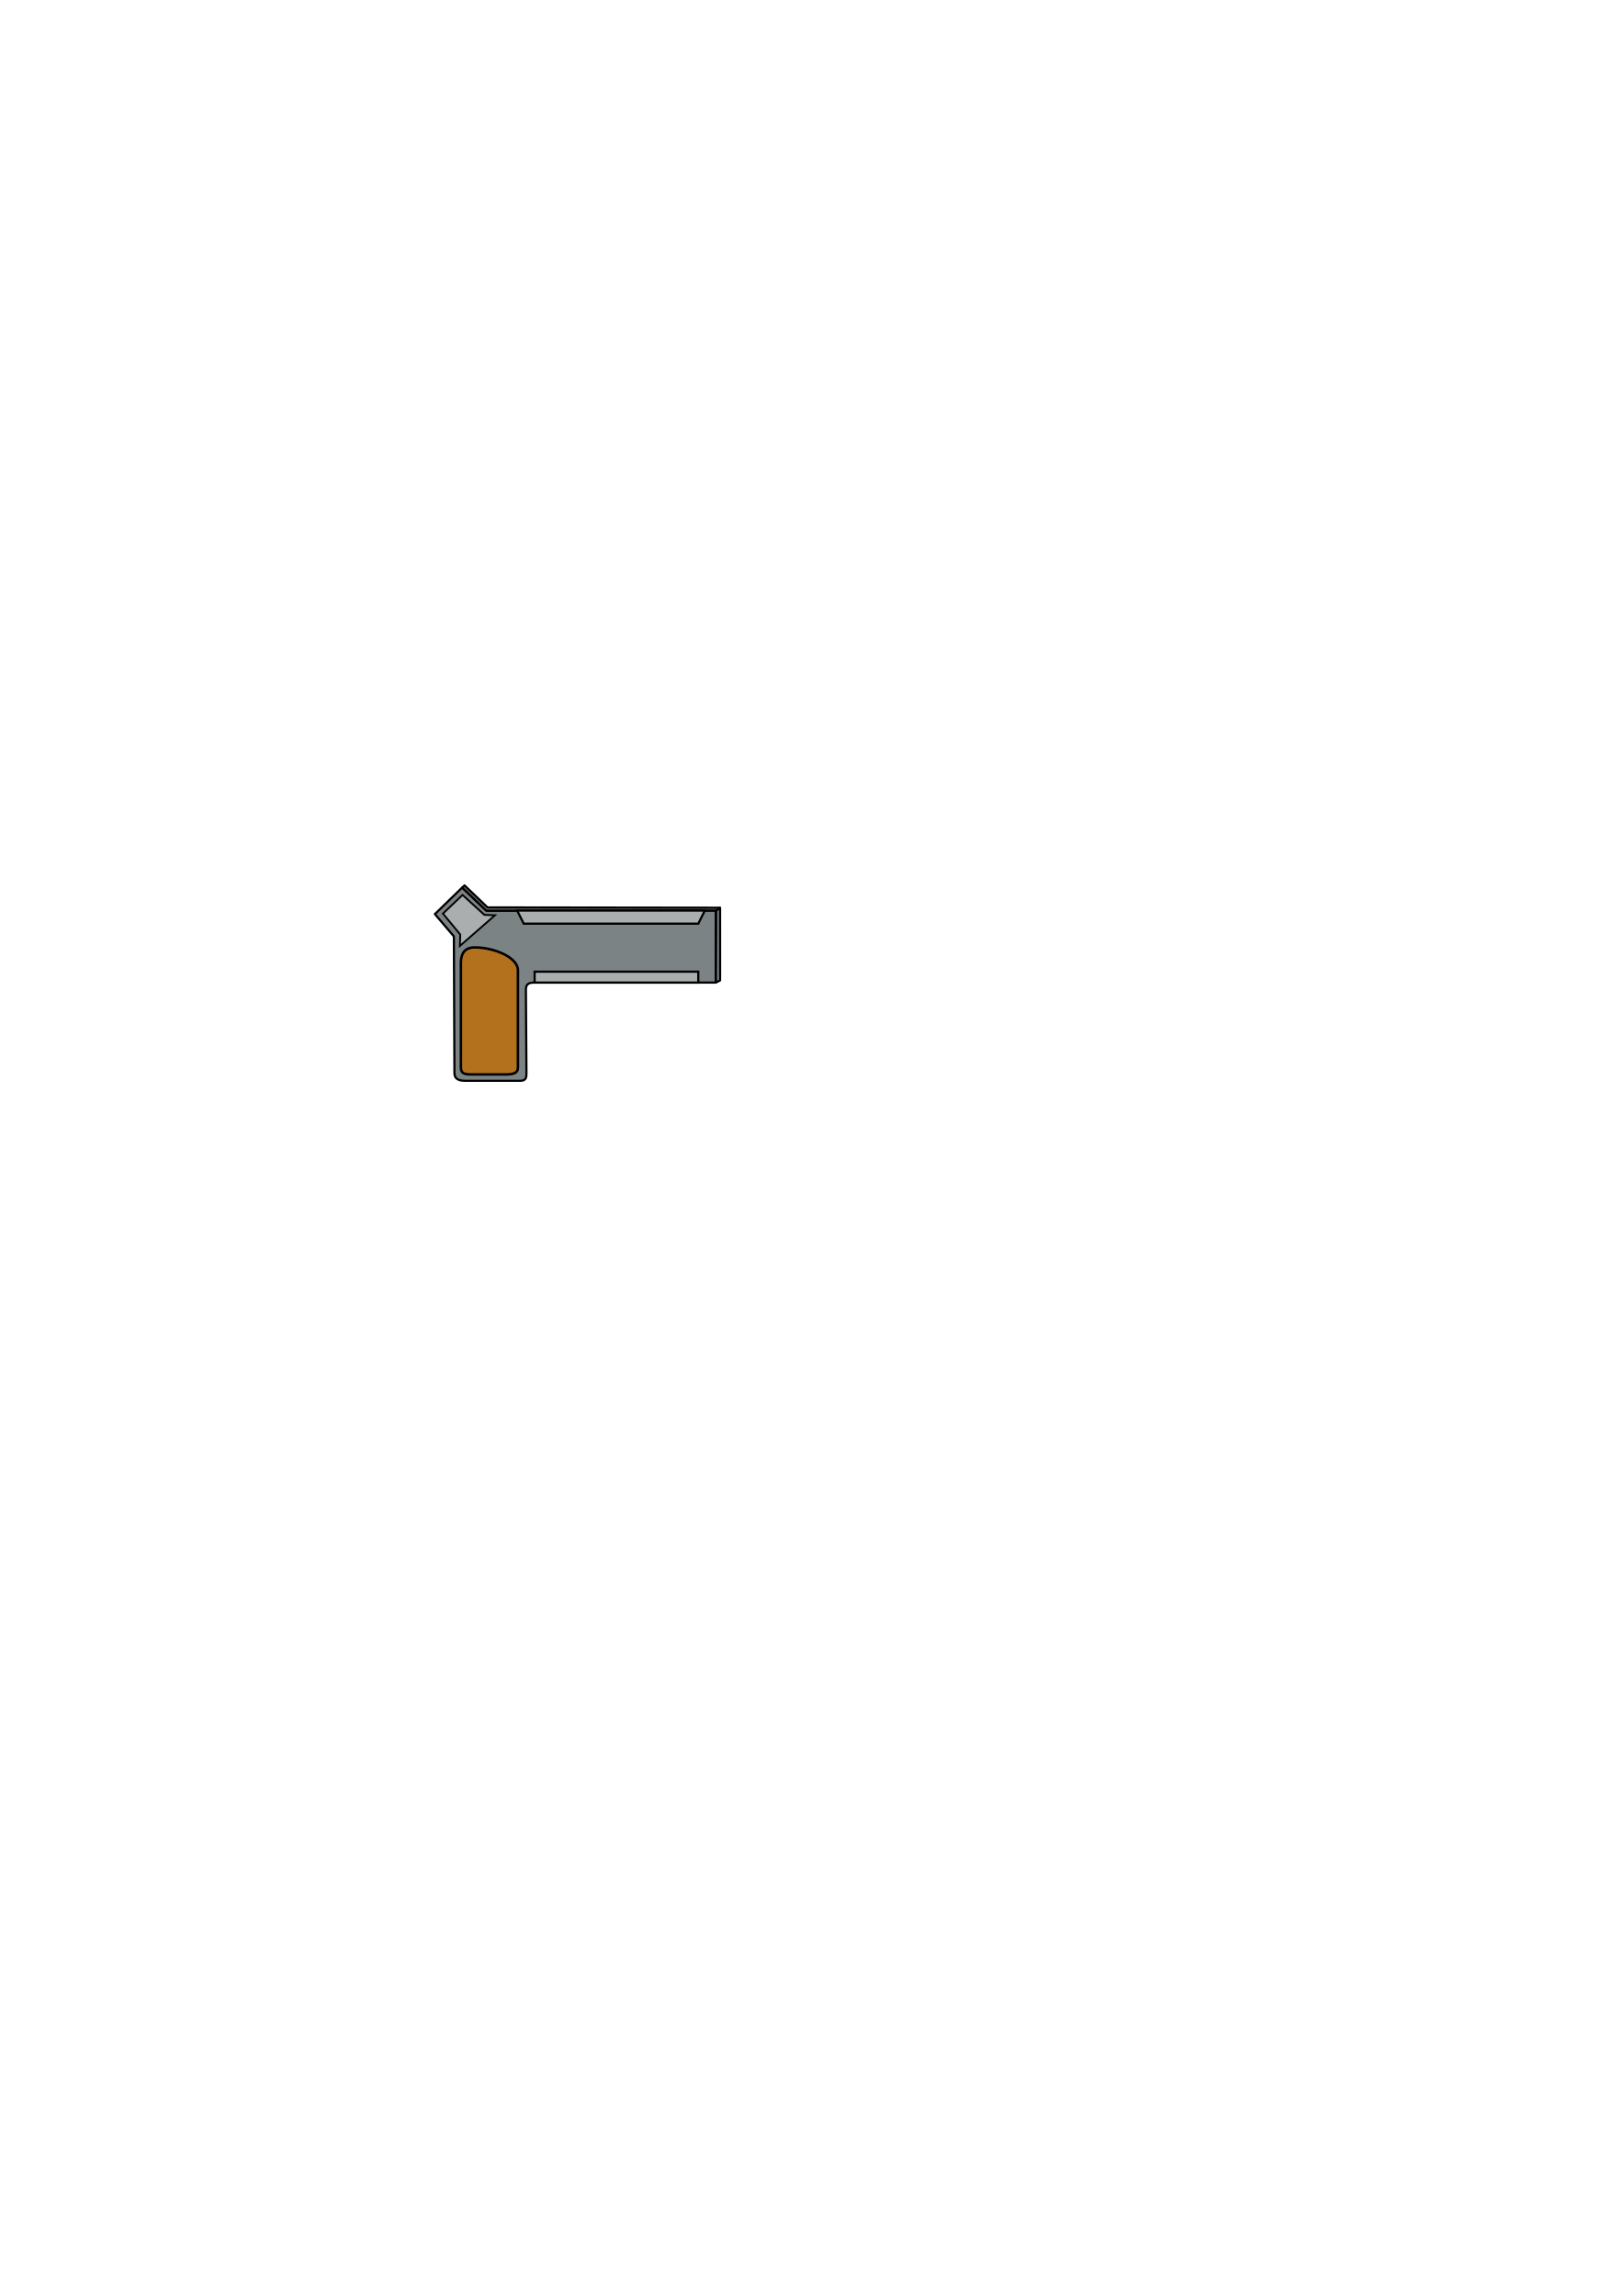
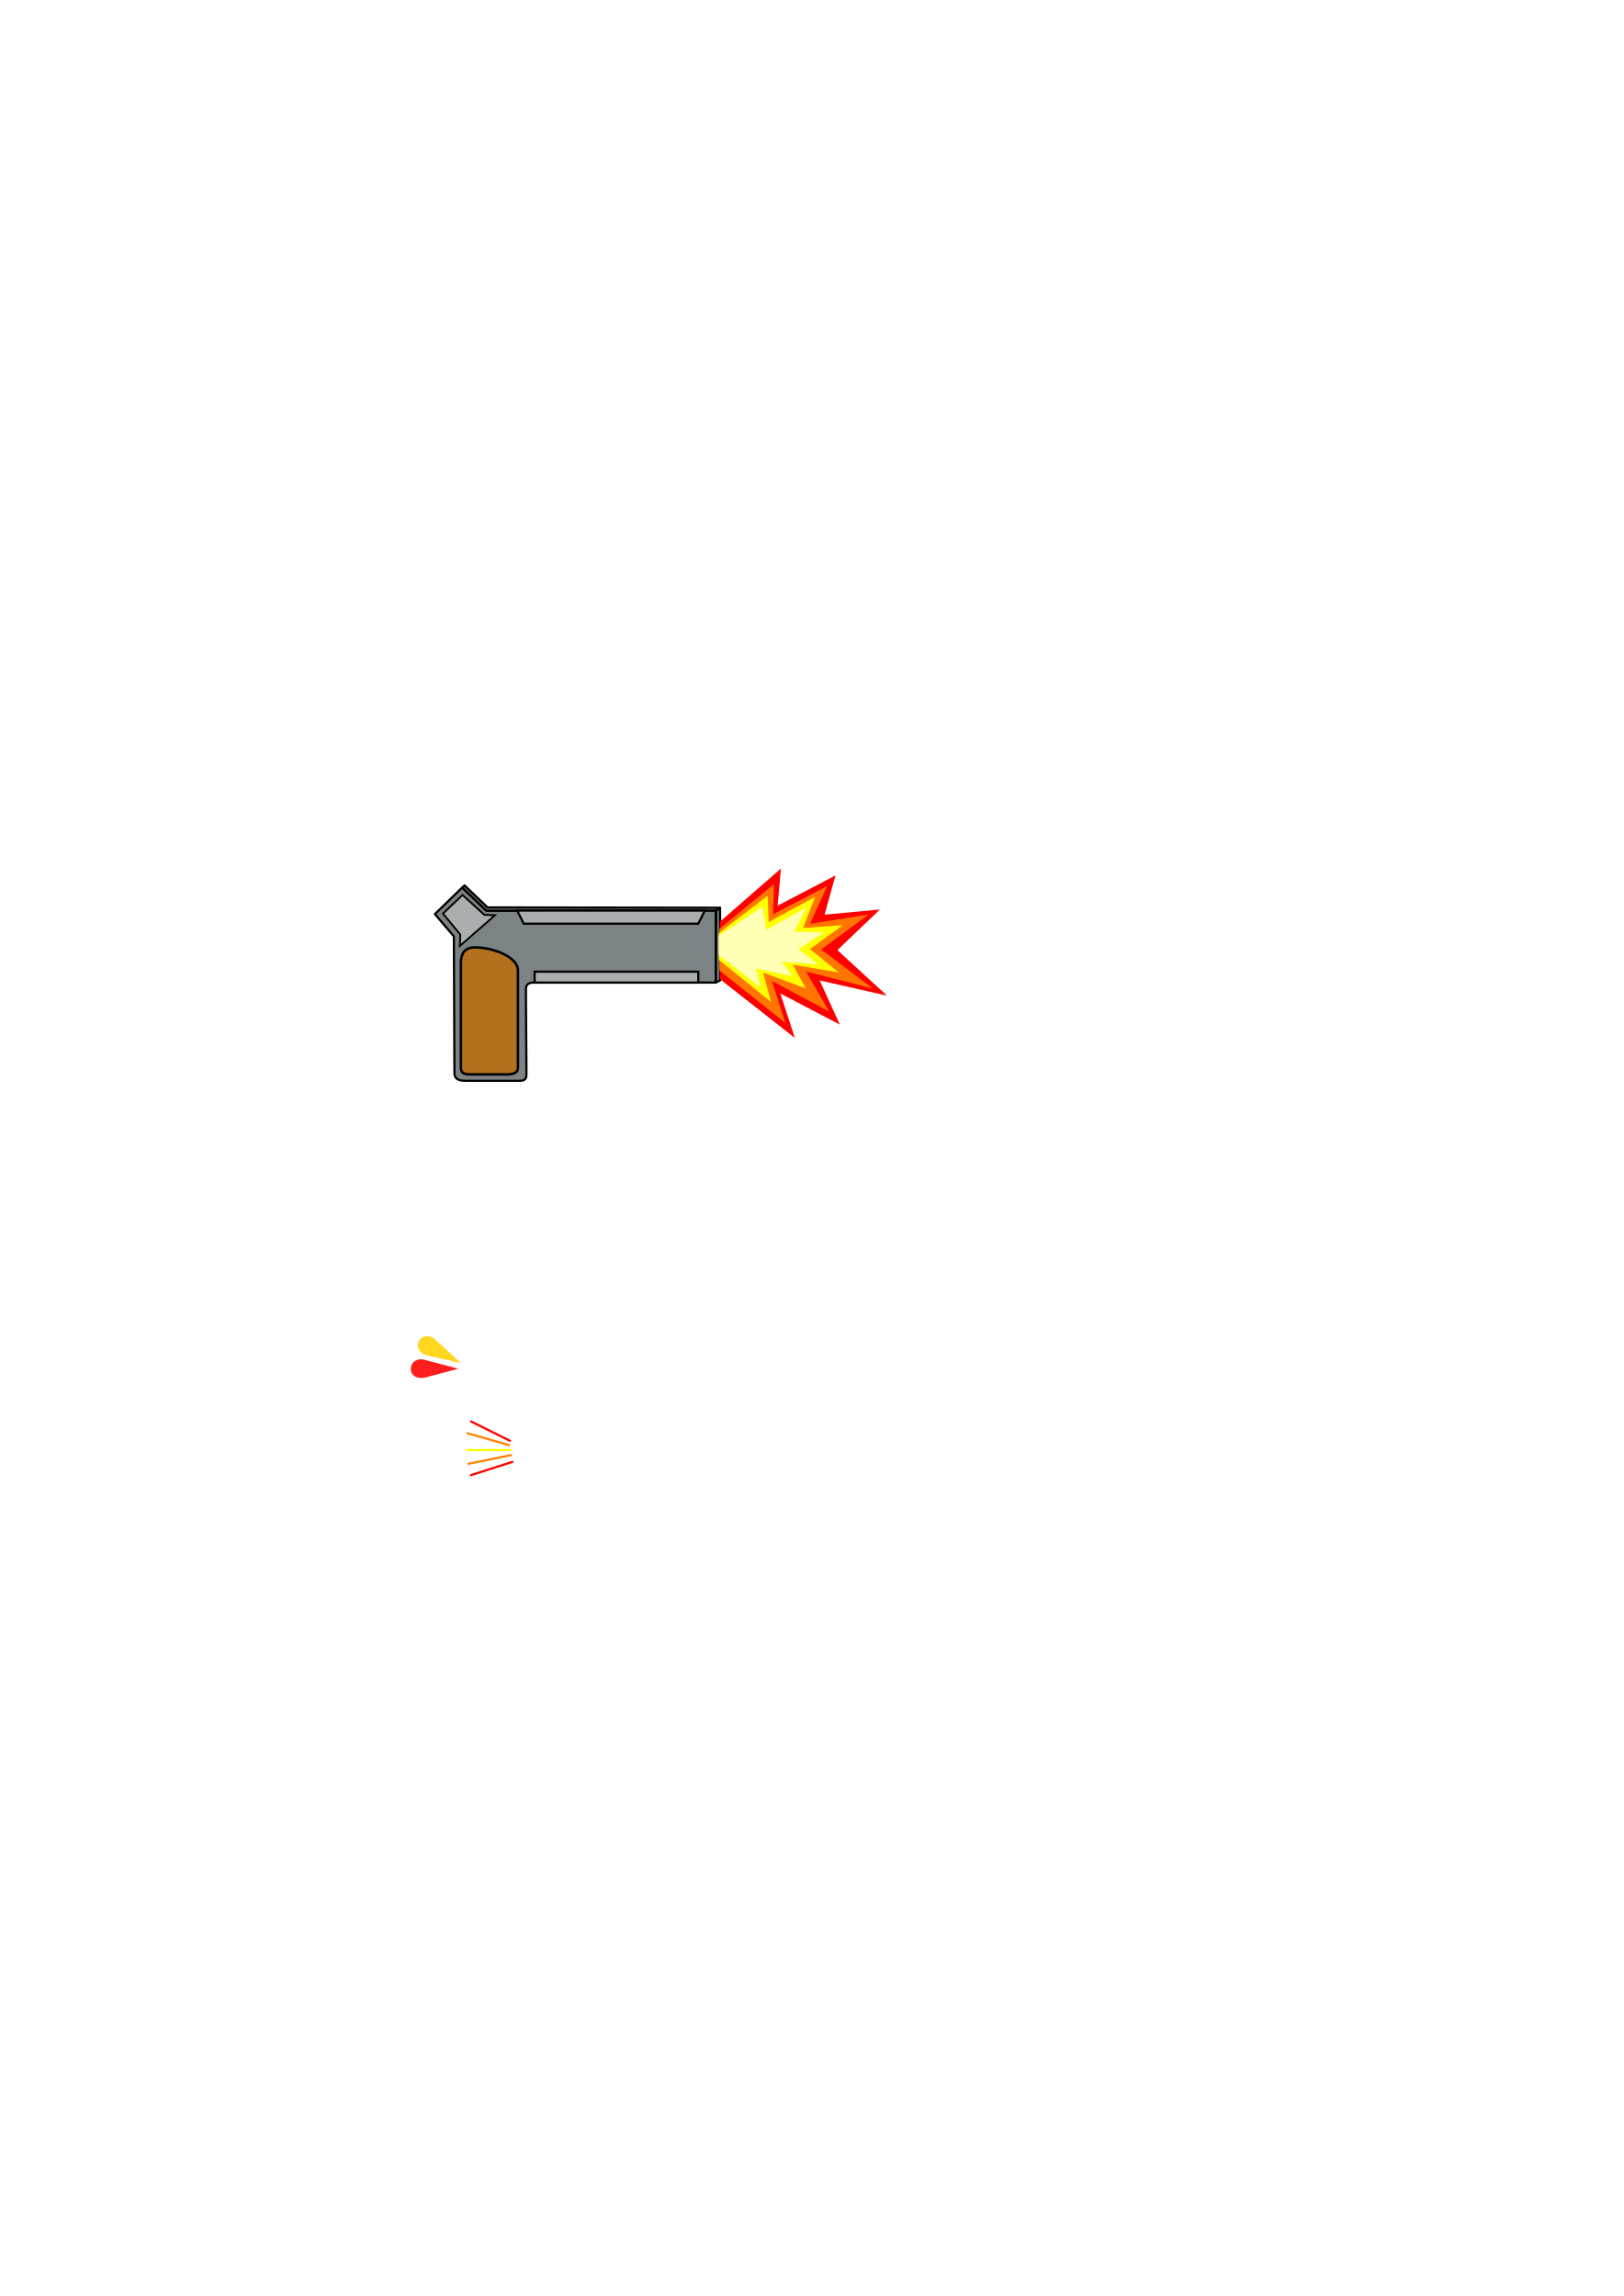
<svg xmlns="http://www.w3.org/2000/svg" width="744.094" height="1052.362" id="svg3082" version="1.1">
  <defs id="defs3084" />
  <g id="layer1">
    <path style="fill:#7c8384;stroke:#000000;stroke-width:1px;stroke-linecap:round;stroke-linejoin:round;stroke-opacity:1;fill-opacity:1" d="m 208,429.184 0.253,62.199 c -0.137,3.537 2.38,3.94 5,4 l 25,0 c 2.994,0.011 3.045,-1.598 3,-4 L 241,453.362 c 0.064,-2.689 1.947,-2.995 4,-3 l 83,0 0,-33 -105,0 -11.214,-10.536 -12.5,12.143 z" id="path3090" />
    <path style="fill:#7c8384;stroke:#000000;stroke-width:1px;stroke-linecap:round;stroke-linejoin:round;stroke-opacity:1;fill-opacity:1" d="m 328.214,417.29 1.775,-1.165 0.011,33.238 -1.905,0.968 z" id="path3103" />
    <path style="fill:#737470;fill-opacity:1;stroke:#000000;stroke-width:1px;stroke-linecap:round;stroke-linejoin:round;stroke-opacity:1" d="m 329.912,416.049 -106.502,-0.14 -10.525,-10.089 -1.056,0.991 10.999,10.595 105.452,-0.067 z" id="path3873" />
+     <path style="fill:#ff1e1f;fill-opacity:1;stroke:none" d="m 195,623.362 15,4 -15,4 c -9.403,2.143 -8.608,-10.442 0,-8 z" id="path3919" />
+     <path style="fill:#ffd71f;fill-opacity:1;stroke:none" d="m 199.804,614.276 11.43,10.505 -15.143,-3.419 c -9.324,-2.466 -2.778,-13.244 3.713,-7.086 z" id="path3919-1" />
+     <path style="fill:none;stroke:#ffff00;stroke-width:1px;stroke-linecap:round;stroke-linejoin:miter;stroke-opacity:1" d="m 214.098,664.668 19.934,-0.044 0,0" id="path3939" />
+     <path style="fill:none;stroke:#ff0000;stroke-width:1px;stroke-linecap:round;stroke-linejoin:miter;stroke-opacity:1" d="m 215.808,676.121 18.988,-6.066 0,0" id="path3939-7" />
+     <path style="fill:none;stroke:#ff8400;stroke-width:1px;stroke-linecap:round;stroke-linejoin:miter;stroke-opacity:1" d="m 214.65,670.914 19.536,-3.961 0,0" id="path3939-4" />
+     <path style="fill:none;stroke:#ff0000;stroke-width:1px;stroke-linecap:round;stroke-linejoin:miter;stroke-opacity:1" d="m 215.845,651.508 17.854,8.865 0,0" id="path3939-7-0" />
+     <path style="fill:none;stroke:#ff8400;stroke-width:1px;stroke-linecap:round;stroke-linejoin:miter;stroke-opacity:1" d="m 214.215,656.919 19.169,5.467 0,0" id="path3939-4-9" />
+   </g>
+   <g id="layer3">
+     <path style="fill:#ff0000;stroke:none;stroke-width:1px;stroke-linecap:butt;stroke-linejoin:miter;stroke-opacity:1;fill-opacity:1" d="m 329.875,422.487 28,-24.375 -1.5,17 26.5,-13.875 -5,18 25.375,-2.375 -19.5,18.625 22.75,20.875 -30.875,-7 9.25,20.25 -27.25,-14.25 6.625,20.375 -34.375,-27 z" id="path4014" />
+     <path style="fill:#ff7500;fill-opacity:1;stroke:none" d="m 329.688,425.768 25.004,-20.57 -0.424,13.841 24.705,-12.822 -7.706,17.192 26.731,-4.224 -21.642,16.021 23.707,17.904 -30.745,-7.832 10.638,18.325 -26.23,-13.97 6.114,19.166 -30.152,-23.975 z" id="path4014-4" />
+     <path style="fill:#ffff00;fill-opacity:1;stroke:none" d="m 329.438,427.675 22.356,-17.108 0.472,12.018 21.294,-11.521 -5.537,14.274 18.207,-1.285 -15.015,10.957 13.222,10.723 -21.149,-3.59 6.033,10.915 -19.607,-7.253 3.639,13.483 -23.915,-19.362 z" id="path4014-4-8" />
+     <path style="fill:#ffffb5;fill-opacity:1;stroke:none" d="m 329.344,428.885 20.104,-13.323 1.715,10.657 18.464,-10.299 -5.614,11.032 13.49,0.449 -11.566,7.642 9.024,6.974 -16.735,-1.211 4.971,6.612 -16.749,-3.475 2.121,8.712 -19.227,-14.947 z" id="path4014-4-8-8" />
  </g>
  <g id="layer2">
    <path style="fill:#abaeae;stroke:#000000;stroke-width:1px;stroke-linecap:butt;stroke-linejoin:miter;stroke-opacity:1;fill-opacity:1" d="m 237,417.362 3,6 80,0 3,-6 z" id="path3095" />
    <path style="fill:#abaeae;stroke:#000000;stroke-width:0.839px;stroke-linecap:butt;stroke-linejoin:miter;stroke-opacity:1;fill-opacity:1" d="m 202.992,418.736 7.938,9.619 -0.182,5.218 16.073,-14.053 -4.865,-0.2 -9.999,-9.128 z" id="path3097" />
    <path style="fill:#b3711e;stroke:#000000;stroke-width:1.146px;stroke-linecap:butt;stroke-linejoin:miter;stroke-opacity:1;fill-opacity:1" d="m 211.214,440.788 0,48.517 c 0.007,3.529 2.946,3.092 6.224,3.164 l 13.693,0 c 4.315,0.042 6.159,-0.608 6.224,-3.164 l 0,-44.298 c 0.295,-6.142 -10.805,-10.627 -19.316,-10.754 -5.106,-0.192 -6.667,2.816 -6.824,6.535 z" id="path3099" />
    <path style="fill:#abaeae;stroke:#000000;stroke-width:1px;stroke-linecap:butt;stroke-linejoin:miter;stroke-opacity:1;fill-opacity:1" d="m 245,450.362 0,-5 75,0 0,5 z" id="path3101" />
  </g>
</svg>
